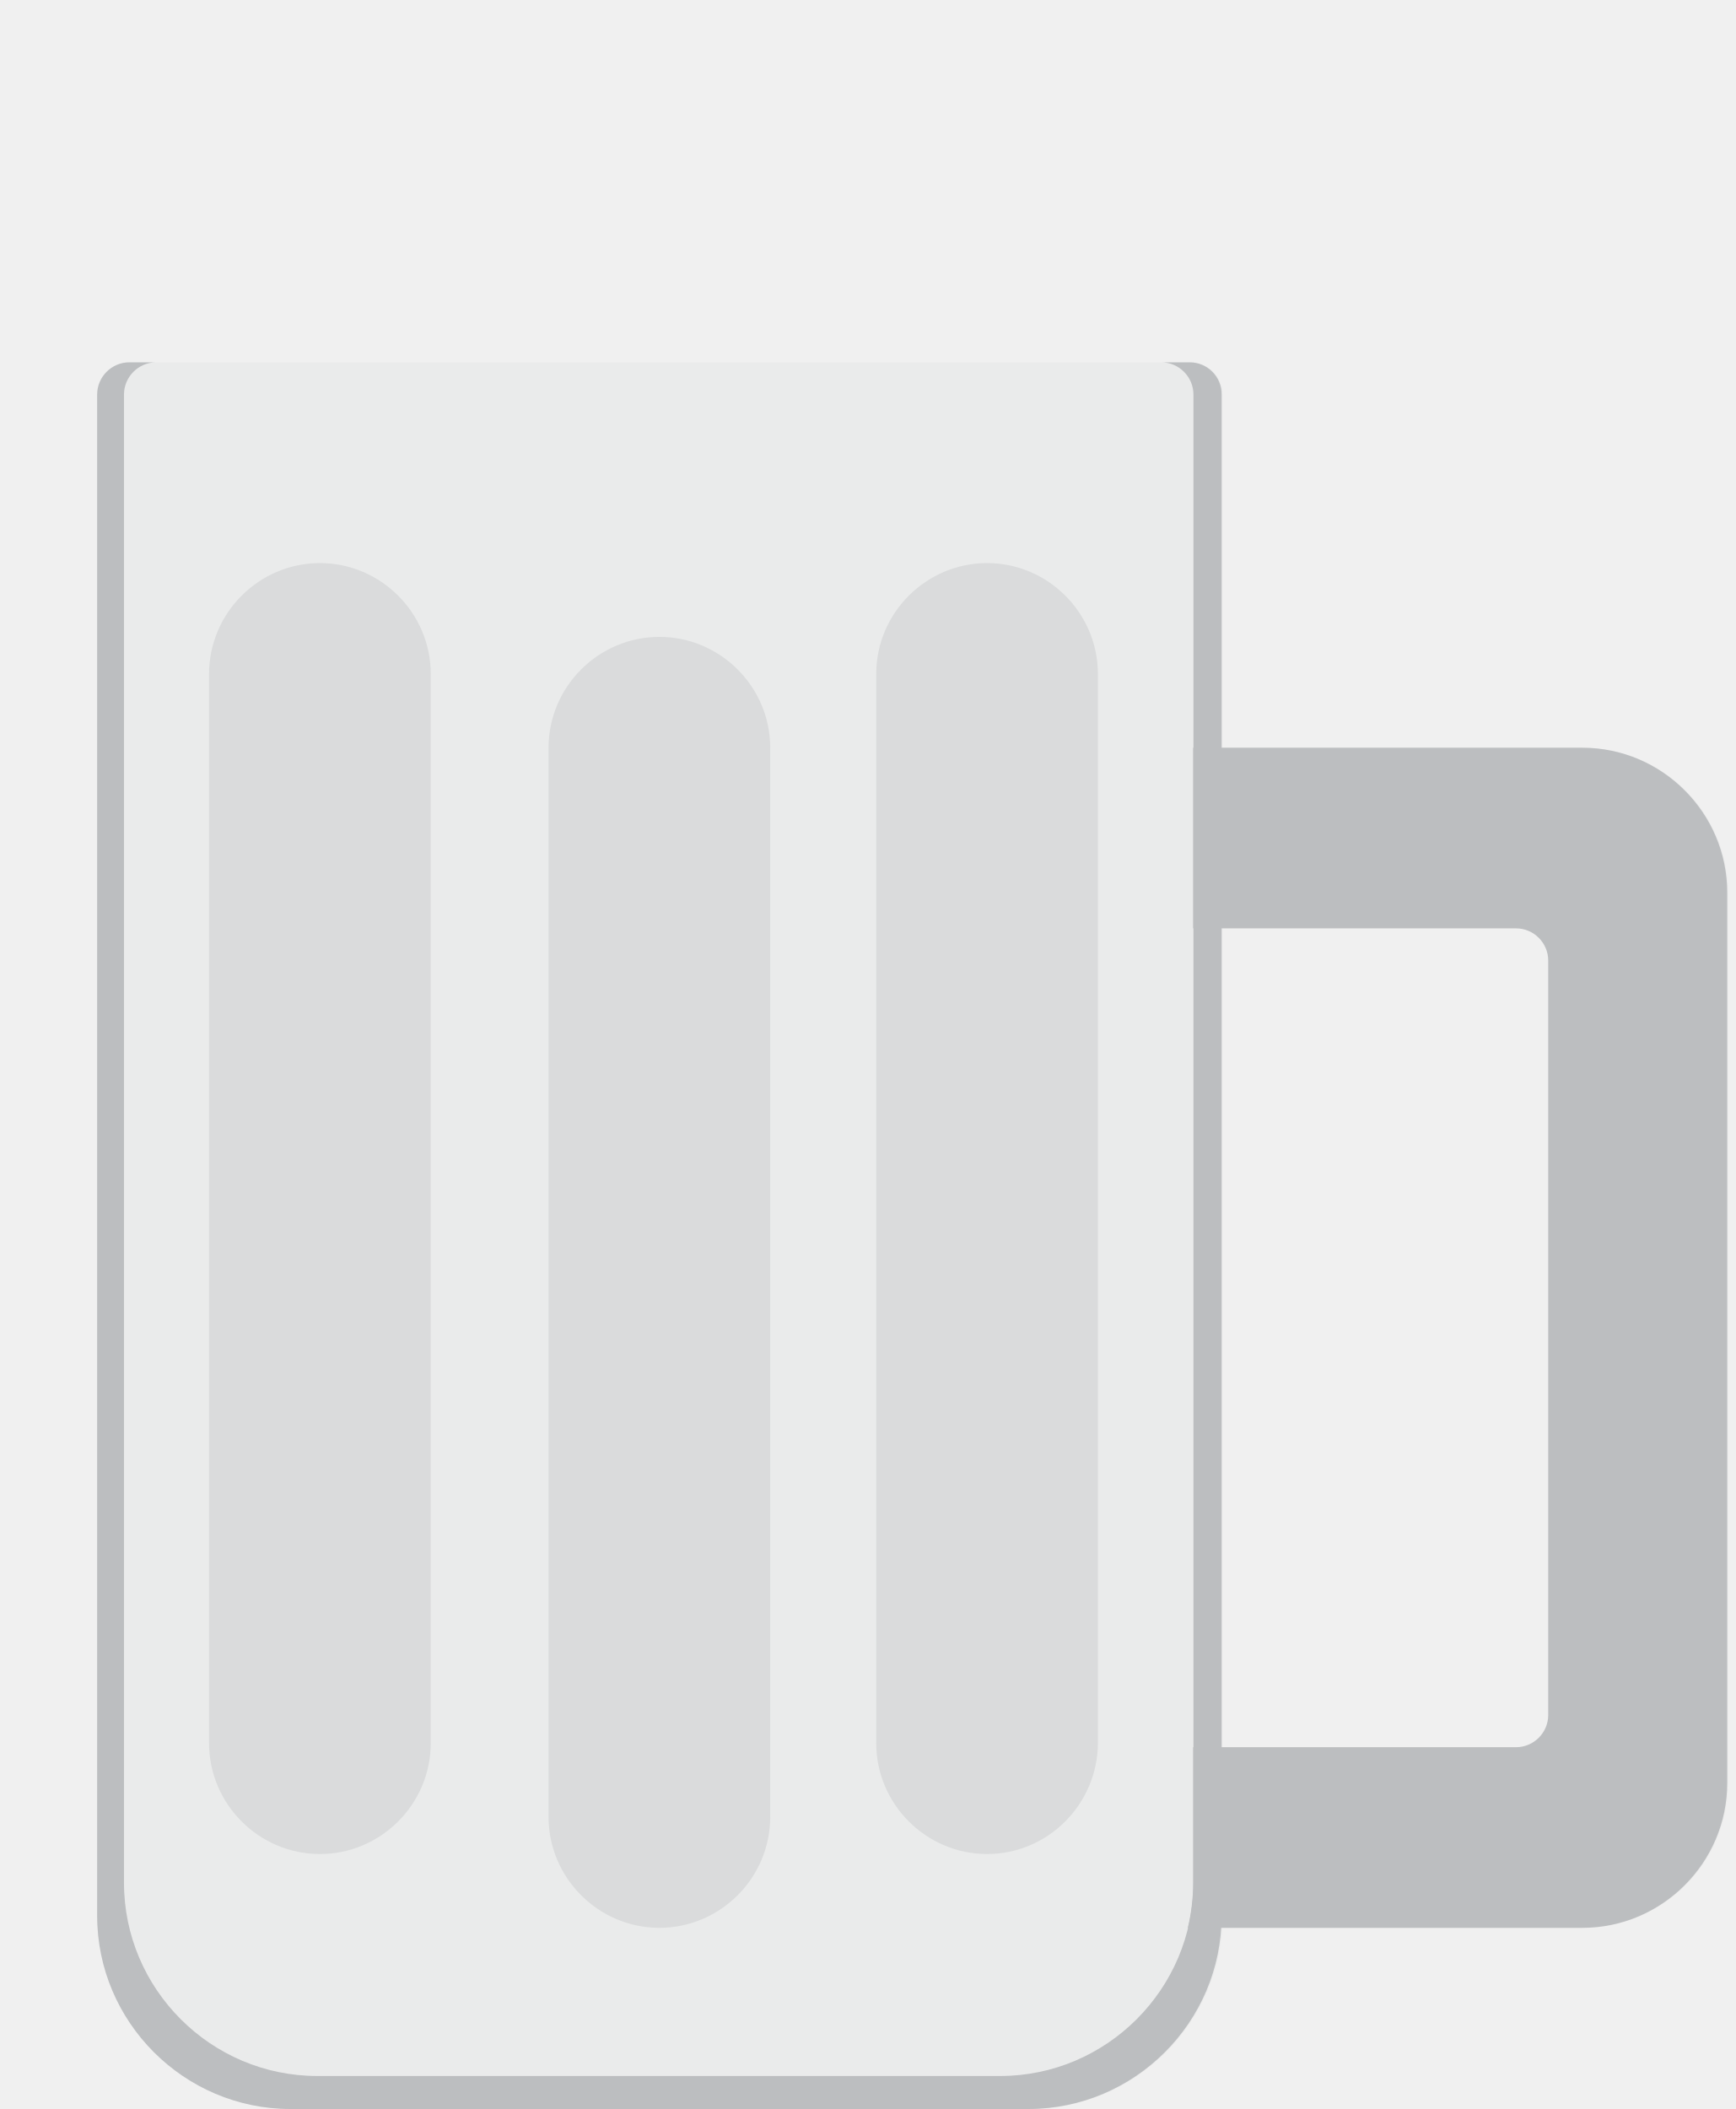
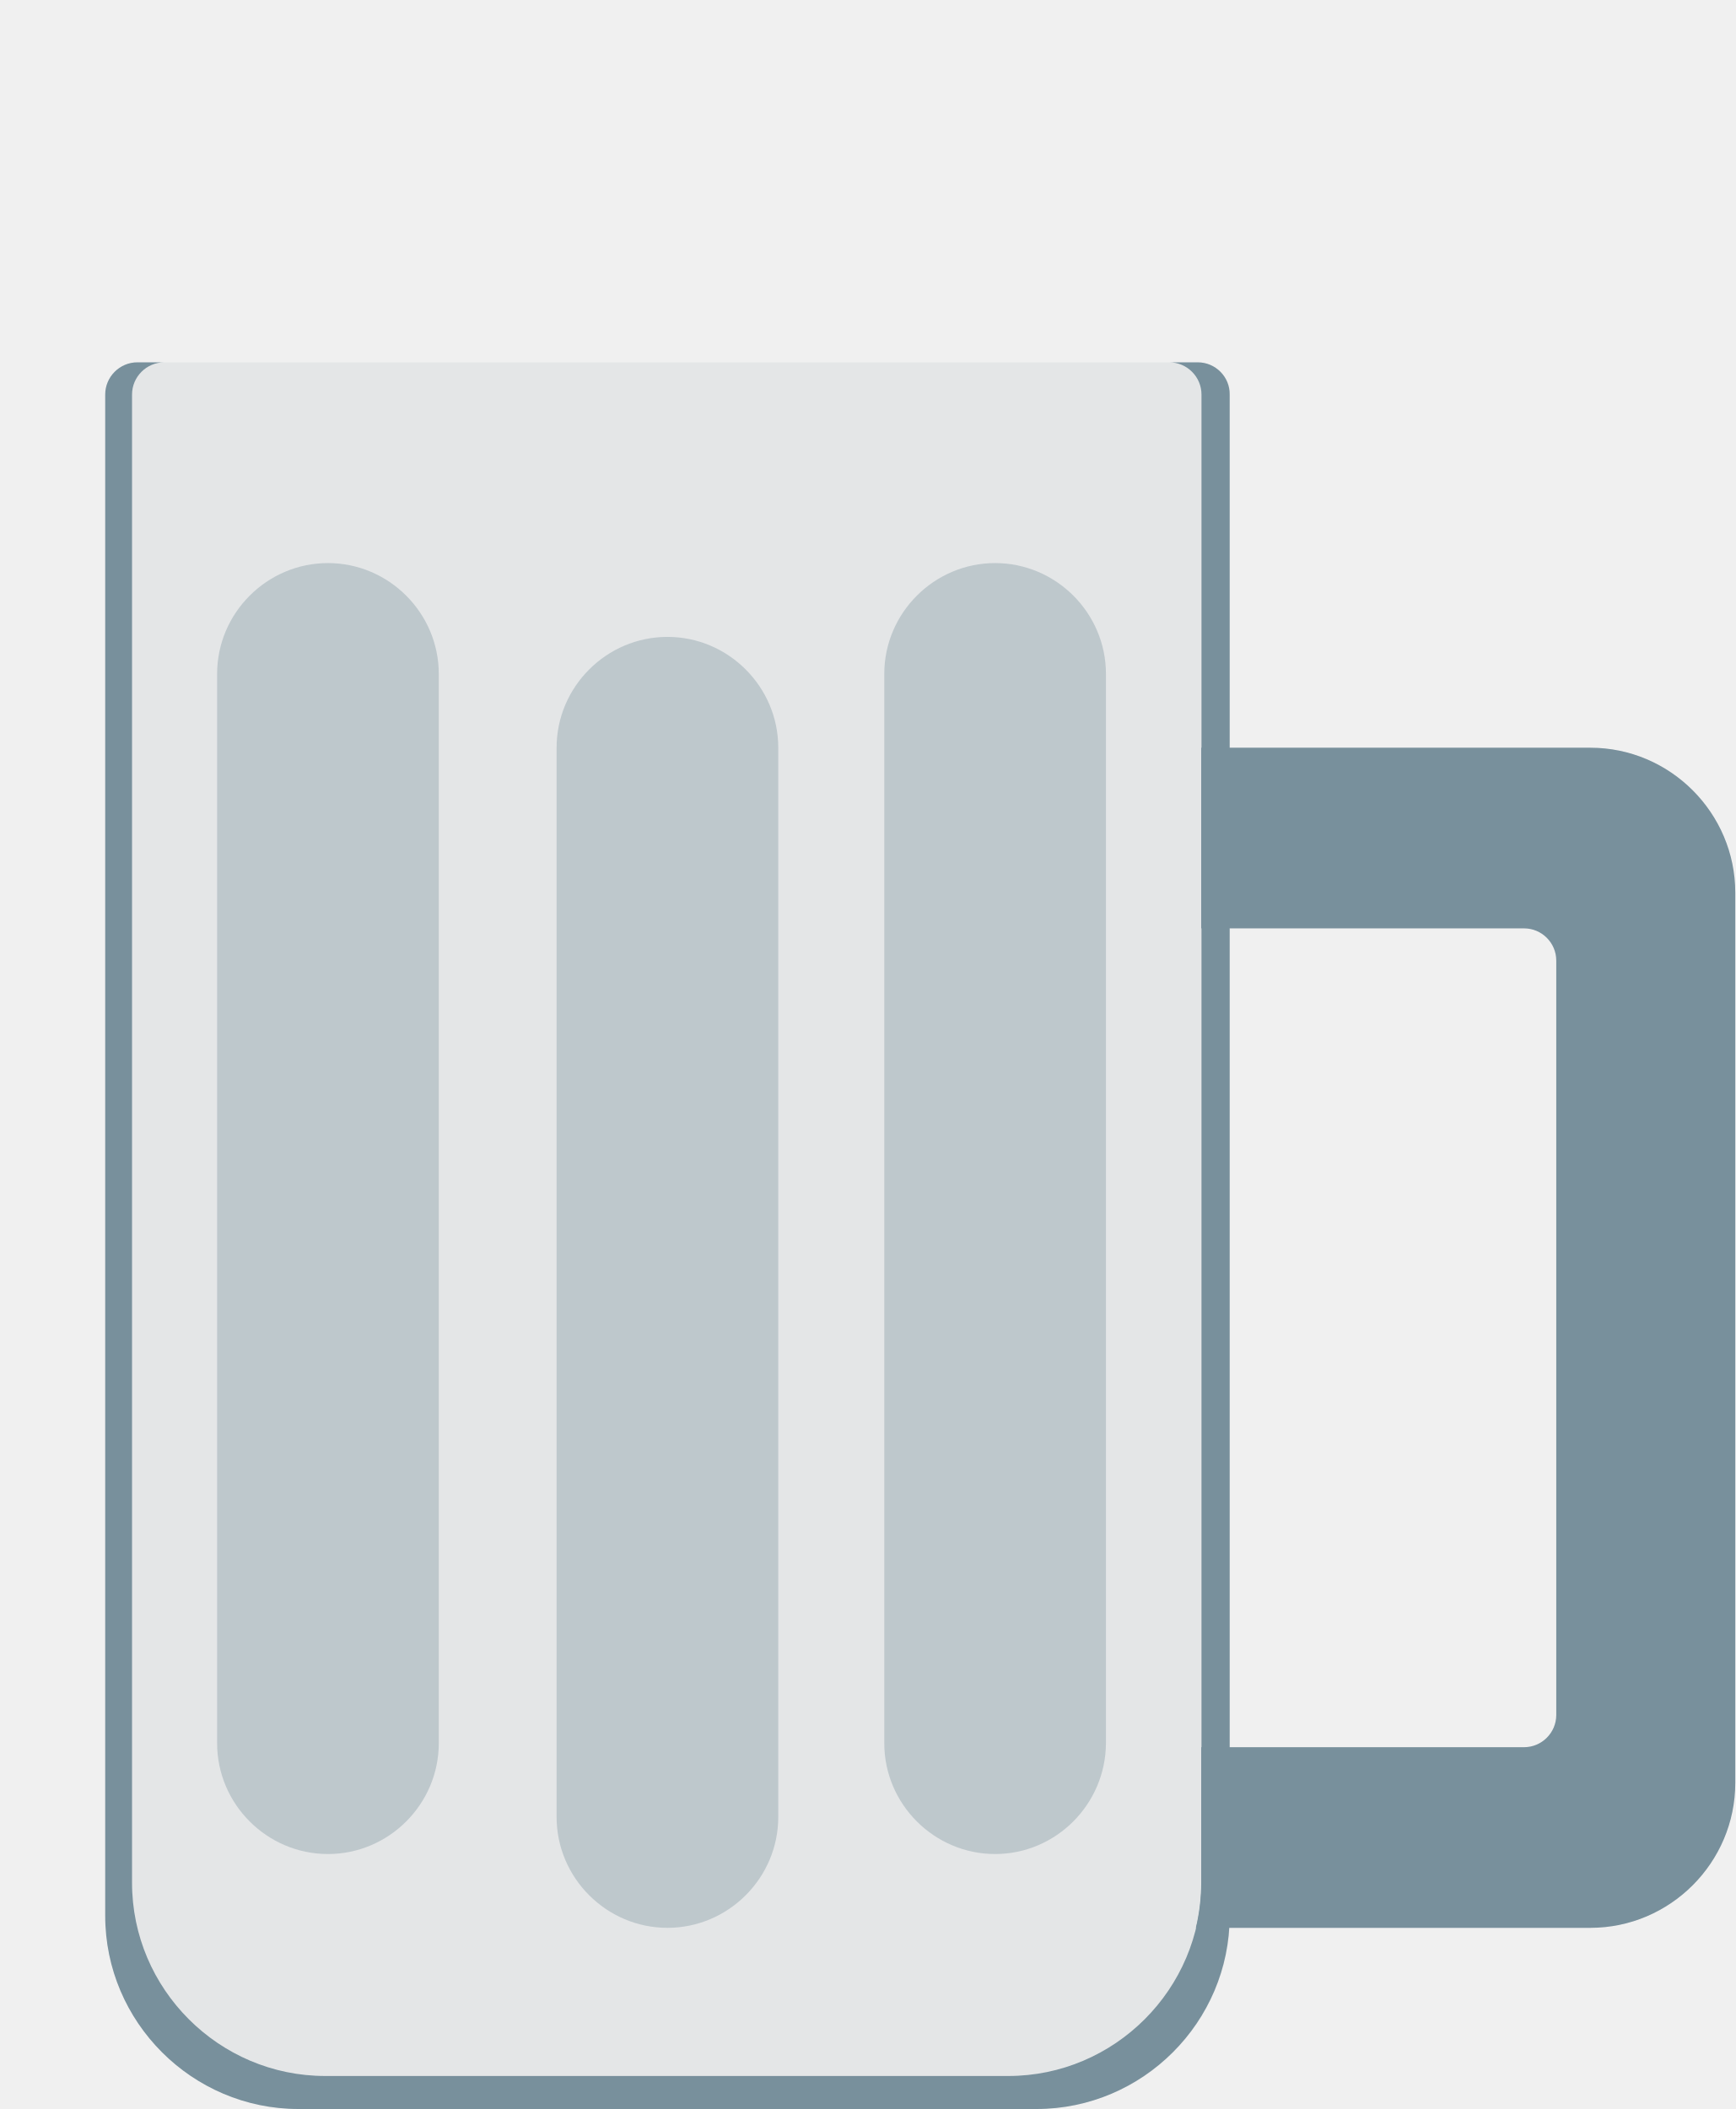
- <svg xmlns="http://www.w3.org/2000/svg" version="1.1" x="0px" y="0px" viewBox="0 0 646.6 785.8" style="enable-background:new 0 0 646.6 785.8;" xml:space="preserve">
+ <svg xmlns="http://www.w3.org/2000/svg" version="1.1" x="0px" y="0px" width="646.6px" height="785.8px" viewBox="0 0 646.6 785.8" style="enable-background:new 0 0 646.6 785.8;" xml:space="preserve">
  <style type="text/css">
	.st0{display:none;}
	.st1{display:inline;}
	.st2{display:inline;fill:#FBB040;}
	.st3{opacity:0.1;}
- 	.st4{fill:#BCBEC0;}
+ 	.st4{fill:#78909C;}
	.st5{opacity:0.35;}
- 	.st6{fill:#FFFFFF;}
+ 	.st6{fill:#FFF8E1;}
</style>
  <g id="Layer_4" class="st0">
    <rect x="0" y="0" class="st1" width="646.6" height="794" />
  </g>
  <g id="beer" class="st0">
-     <path class="st2" d="M372.6,773.4H118.2c-39.6,0-72-32.4-72-72V147c0-6.6,5.4-12,12-12h374.4c6.6,0,12,5.4,12,12v554.5   C444.6,741,412.2,773.4,372.6,773.4z" />
+     <path class="st2" d="M375.6,773.4H121.2c-39.6,0-72-32.4-72-72V147c0-6.6,5.4-12,12-12h374.4c6.6,0,12,5.4,12,12v554.5   C447.6,741,415.2,773.4,375.6,773.4z" />
  </g>
  <g id="glass">
    <g class="st3">
-       <path class="st4" d="M383.6,785.8h-275c-39.6,0-72-32.4-72-72V147c0-6.6,5.4-12,12-12h395c6.6,0,12,5.4,12,12v566.8    C455.6,753.4,423.2,785.8,383.6,785.8z" />
-       <path class="st4" d="M589.9,278.6H391.6c-29.7,0-54,24.3-54,54v25.3c0-6.6,5.4-12,12-12h215.7c6.6,0,12,5.4,12,12V639    c0,6.6-5.4,12-12,12H349.6c-6.6,0-12-5.4-12-12v25.3c0,29.7,24.3,54,54,54h198.3c29.7,0,54-24.3,54-54V332.6    C643.9,302.9,619.6,278.6,589.9,278.6z" />
+       <path class="st4" d="M386.3,785.8h-275c-39.6,0-72-32.4-72-72V147c0-6.6,5.4-12,12-12h395c6.6,0,12,5.4,12,12v566.8    C458.3,753.4,425.9,785.8,386.3,785.8z" />
+       <path class="st4" d="M592.6,278.6H394.2c-29.7,0-54,24.3-54,54v25.3c0-6.6,5.4-12,12-12h215.7c6.6,0,12,5.4,12,12V639    c0,6.6-5.4,12-12,12H352.2c-6.6,0-12-5.4-12-12v25.3c0,29.7,24.3,54,54,54h198.3c29.7,0,54-24.3,54-54V332.6    C646.6,302.9,622.3,278.6,592.6,278.6z" />
    </g>
    <g>
-       <path class="st4" d="M589.6,278.6h-145v67.3h120.3c6.6,0,12,5.4,12,12V639c0,6.6-5.4,12-12,12H444.6v50.4c0,5.8-0.7,11.5-2,16.9    h147c29.7,0,54-24.3,54-54V332.6C643.6,302.9,619.3,278.6,589.6,278.6z" />
-       <path class="st4" d="M443.3,135h-10.6c6.6,0,12,5.4,12,12v554.5c0,39.6-32.4,72-72,72H118.2c-39.6,0-72-32.4-72-72V147    c0-6.6,5.4-12,12-12h-10c-6.6,0-12,5.4-12,12v566.8c0,39.6,32.4,72,72,72h275c39.6,0,72-32.4,72-72V147    C455.3,140.4,449.9,135,443.3,135z" />
+       <path class="st4" d="M592.6,278.6h-145v67.3h120.3c6.6,0,12,5.4,12,12V639c0,6.6-5.4,12-12,12H447.6v50.4c0,5.8-0.7,11.5-2,16.9    h147c29.7,0,54-24.3,54-54V332.6C646.6,302.9,622.3,278.6,592.6,278.6z" />
+       <path class="st4" d="M446.3,135h-10.6c6.6,0,12,5.4,12,12v554.5c0,39.6-32.4,72-72,72H121.2c-39.6,0-72-32.4-72-72V147    c0-6.6,5.4-12,12-12h-10c-6.6,0-12,5.4-12,12v566.8c0,39.6,32.4,72,72,72h275c39.6,0,72-32.4,72-72V147    C458.3,140.4,452.9,135,446.3,135z" />
    </g>
    <g class="st5">
-       <path class="st4" d="M119.2,690.8L119.2,690.8c-22.7,0-41.3-18.6-41.3-41.3V251.1c0-22.7,18.6-41.3,41.3-41.3h0    c22.7,0,41.3,18.6,41.3,41.3v398.4C160.5,672.2,141.9,690.8,119.2,690.8z" />
-       <path class="st4" d="M245.7,718.3L245.7,718.3c-22.7,0-41.3-18.6-41.3-41.3V278.6c0-22.7,18.6-41.3,41.3-41.3h0    c22.7,0,41.3,18.6,41.3,41.3V677C287,699.7,268.4,718.3,245.7,718.3z" />
-       <path class="st4" d="M367.8,690.8L367.8,690.8c-22.7,0-41.3-18.6-41.3-41.3V251.1c0-22.7,18.6-41.3,41.3-41.3h0    c22.7,0,41.3,18.6,41.3,41.3v398.4C409,672.2,390.5,690.8,367.8,690.8z" />
+       <path class="st4" d="M122.2,690.8L122.2,690.8c-22.7,0-41.3-18.6-41.3-41.3V251.1c0-22.7,18.6-41.3,41.3-41.3h0    c22.7,0,41.3,18.6,41.3,41.3v398.4C163.5,672.2,144.9,690.8,122.2,690.8z" />
+       <path class="st4" d="M248.7,718.3L248.7,718.3c-22.7,0-41.3-18.6-41.3-41.3V278.6c0-22.7,18.6-41.3,41.3-41.3h0    c22.7,0,41.3,18.6,41.3,41.3V677C290,699.7,271.4,718.3,248.7,718.3z" />
+       <path class="st4" d="M370.8,690.8L370.8,690.8c-22.7,0-41.3-18.6-41.3-41.3V251.1c0-22.7,18.6-41.3,41.3-41.3h0    c22.7,0,41.3,18.6,41.3,41.3v398.4C412,672.2,393.5,690.8,370.8,690.8z" />
    </g>
  </g>
  <g id="foam" class="st0">
    <g class="st1">
      <circle class="st6" cx="95.2" cy="132.5" r="87.3" />
      <circle class="st6" cx="196.2" cy="99.3" r="87.3" />
      <circle class="st6" cx="243.7" cy="212.4" r="67.5" />
      <circle class="st6" cx="311.1" cy="77.4" r="67.5" />
      <circle class="st6" cx="337.3" cy="166.7" r="67.5" />
      <circle class="st6" cx="253.9" cy="119.1" r="67.5" />
      <circle class="st6" cx="404.8" cy="107.2" r="87.3" />
      <circle class="st6" cx="171.3" cy="166.7" r="67.5" />
    </g>
  </g>
</svg>
